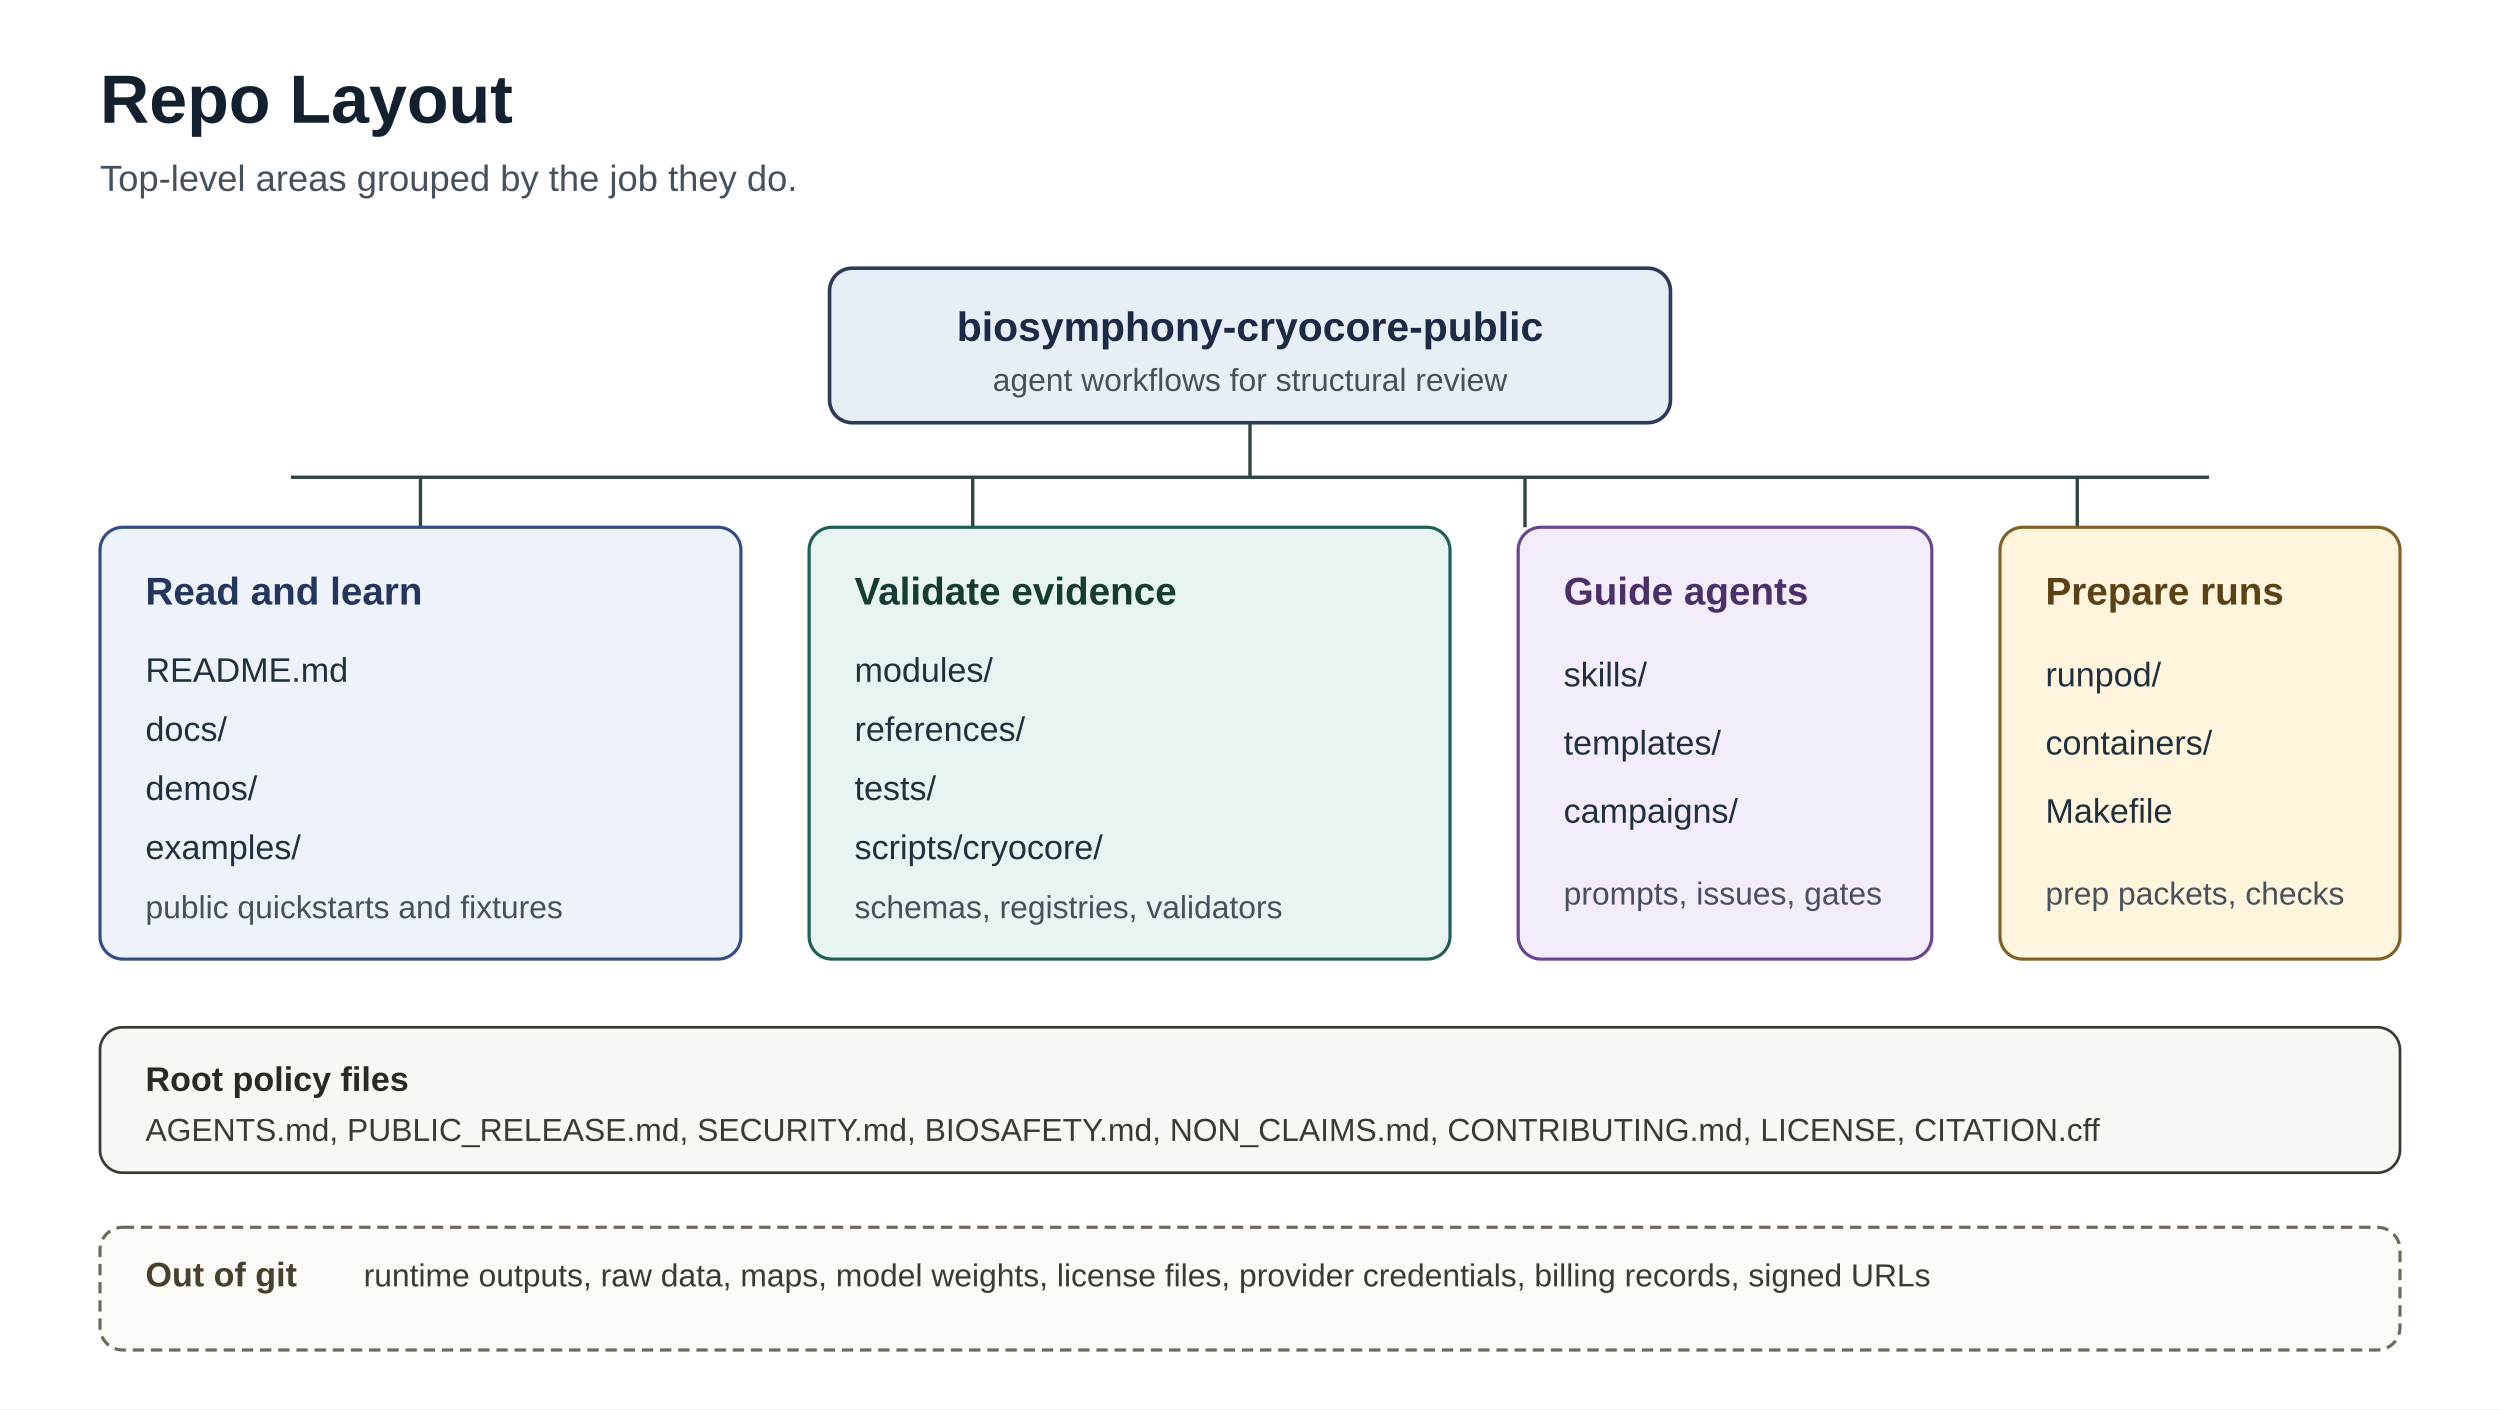
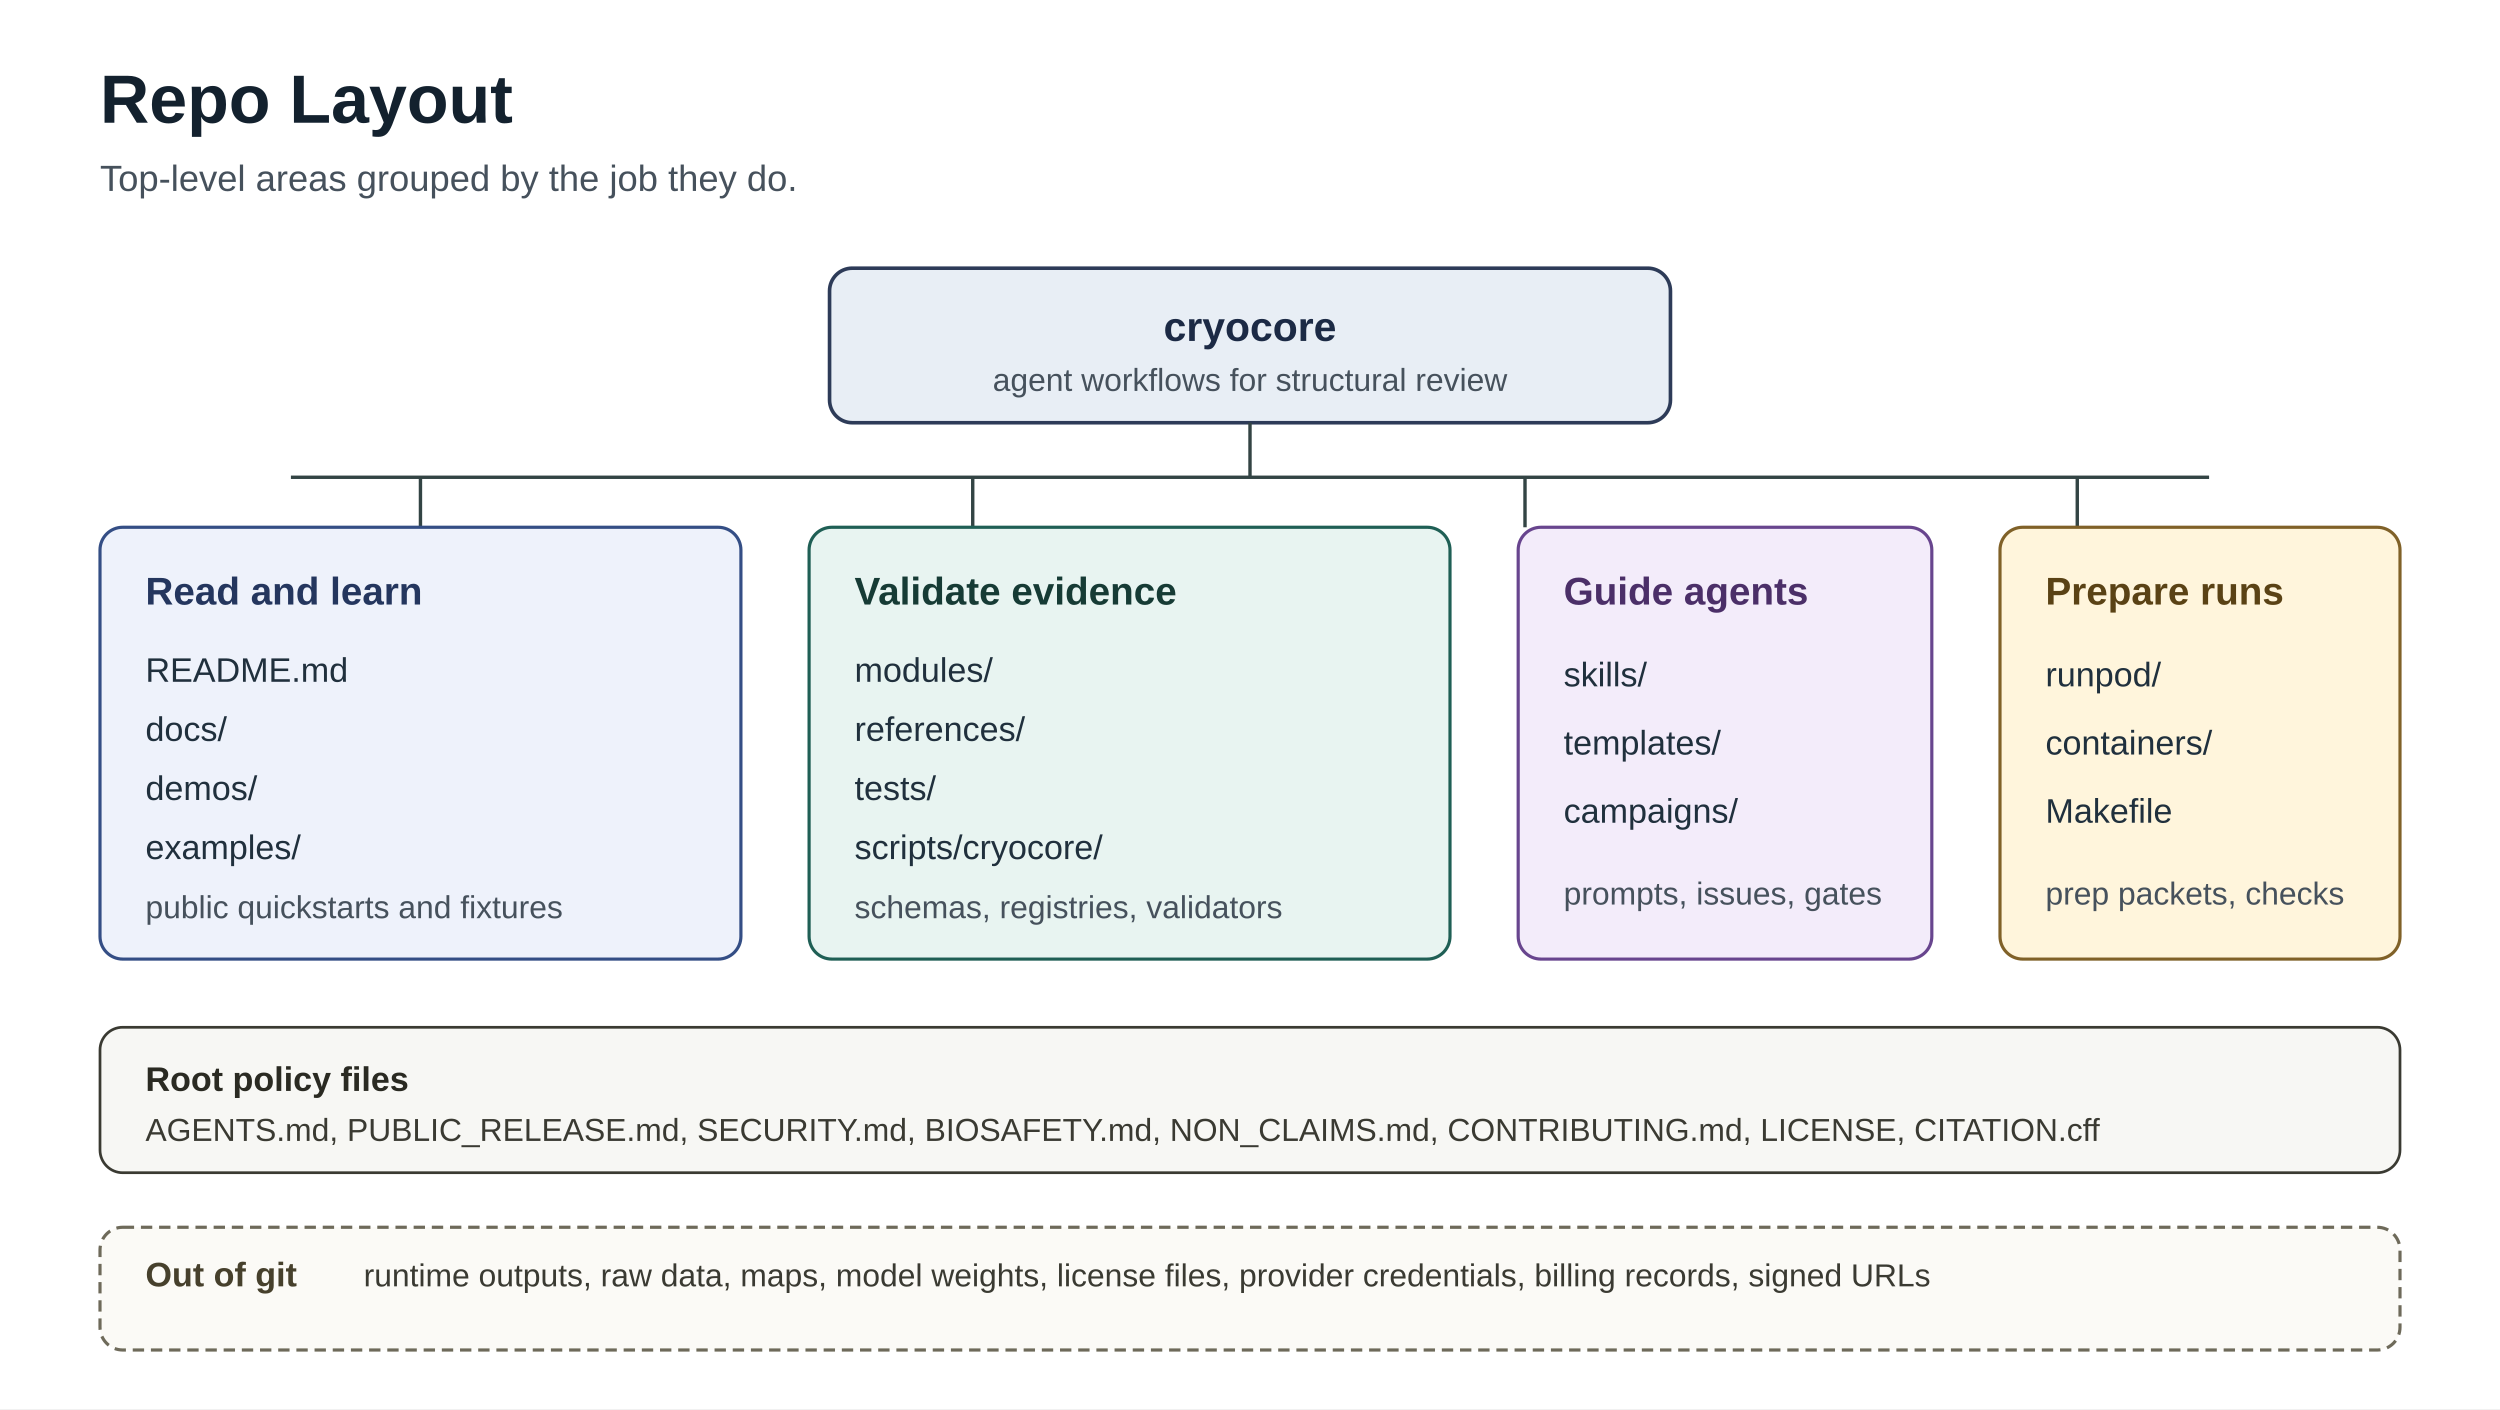
<svg xmlns="http://www.w3.org/2000/svg" width="1100" height="620" viewBox="0 0 1100 620" role="img" aria-label="CryoCore repo layout grouped by purpose">
  <rect width="1100" height="620" fill="#ffffff" />
  <text x="44" y="54" font-family="Arial" font-size="30" font-weight="700" fill="#13212e">Repo Layout</text>
  <text x="44" y="84" font-family="Arial" font-size="16" fill="#46515c">Top-level areas grouped by the job they do.</text>
  <g transform="translate(365 118)">
    <rect width="370" height="68" rx="10" fill="#e8eef5" stroke="#2d3b58" stroke-width="1.6" />
-     <text x="185" y="32" font-family="Arial" font-size="18" font-weight="700" fill="#1c2a45" text-anchor="middle">biosymphony-cryocore-public</text>
+     <text x="185" y="32" font-family="Arial" font-size="18" font-weight="700" fill="#1c2a45" text-anchor="middle">cryocore</text>
    <text x="185" y="54" font-family="Arial" font-size="14" fill="#46515c" text-anchor="middle">agent workflows for structural review</text>
  </g>
  <g stroke="#344" stroke-width="1.5" fill="none">
    <line x1="550" y1="186" x2="550" y2="210" />
    <line x1="128" y1="210" x2="972" y2="210" />
    <line x1="185" y1="210" x2="185" y2="232" />
    <line x1="428" y1="210" x2="428" y2="232" />
    <line x1="671" y1="210" x2="671" y2="232" />
    <line x1="914" y1="210" x2="914" y2="232" />
  </g>
  <g transform="translate(44 232)">
    <rect width="282" height="190" rx="10" fill="#eef2fb" stroke="#344e85" stroke-width="1.4" />
    <text x="20" y="34" font-family="Arial" font-size="17" font-weight="700" fill="#24365e">Read and learn</text>
    <text x="20" y="68" font-family="Arial" font-size="15" fill="#20303d">README.md</text>
    <text x="20" y="94" font-family="Arial" font-size="15" fill="#20303d">docs/</text>
    <text x="20" y="120" font-family="Arial" font-size="15" fill="#20303d">demos/</text>
    <text x="20" y="146" font-family="Arial" font-size="15" fill="#20303d">examples/</text>
    <text x="20" y="172" font-family="Arial" font-size="14" fill="#46515c">public quickstarts and fixtures</text>
  </g>
  <g transform="translate(356 232)">
    <rect width="282" height="190" rx="10" fill="#e8f4f1" stroke="#1f5f55" stroke-width="1.4" />
    <text x="20" y="34" font-family="Arial" font-size="17" font-weight="700" fill="#163b35">Validate evidence</text>
    <text x="20" y="68" font-family="Arial" font-size="15" fill="#20303d">modules/</text>
    <text x="20" y="94" font-family="Arial" font-size="15" fill="#20303d">references/</text>
    <text x="20" y="120" font-family="Arial" font-size="15" fill="#20303d">tests/</text>
    <text x="20" y="146" font-family="Arial" font-size="15" fill="#20303d">scripts/cryocore/</text>
    <text x="20" y="172" font-family="Arial" font-size="14" fill="#46515c">schemas, registries, validators</text>
  </g>
  <g transform="translate(668 232)">
    <rect width="182" height="190" rx="10" fill="#f3ecfa" stroke="#68458e" stroke-width="1.4" />
    <text x="20" y="34" font-family="Arial" font-size="17" font-weight="700" fill="#4b2f68">Guide agents</text>
    <text x="20" y="70" font-family="Arial" font-size="15" fill="#20303d">skills/</text>
    <text x="20" y="100" font-family="Arial" font-size="15" fill="#20303d">templates/</text>
    <text x="20" y="130" font-family="Arial" font-size="15" fill="#20303d">campaigns/</text>
    <text x="20" y="166" font-family="Arial" font-size="14" fill="#46515c">prompts, issues, gates</text>
  </g>
  <g transform="translate(880 232)">
    <rect width="176" height="190" rx="10" fill="#fff5dc" stroke="#806128" stroke-width="1.4" />
    <text x="20" y="34" font-family="Arial" font-size="17" font-weight="700" fill="#5a4215">Prepare runs</text>
    <text x="20" y="70" font-family="Arial" font-size="15" fill="#20303d">runpod/</text>
    <text x="20" y="100" font-family="Arial" font-size="15" fill="#20303d">containers/</text>
    <text x="20" y="130" font-family="Arial" font-size="15" fill="#20303d">Makefile</text>
    <text x="20" y="166" font-family="Arial" font-size="14" fill="#46515c">prep packets, checks</text>
  </g>
  <g transform="translate(44 452)">
    <rect width="1012" height="64" rx="10" fill="#f7f7f4" stroke="#3a3a32" stroke-width="1.2" />
    <text x="20" y="28" font-family="Arial" font-size="15" font-weight="700" fill="#2a2a22">Root policy files</text>
    <text x="20" y="50" font-family="Arial" font-size="14" fill="#3a3a32">AGENTS.md, PUBLIC_RELEASE.md, SECURITY.md, BIOSAFETY.md, NON_CLAIMS.md, CONTRIBUTING.md, LICENSE, CITATION.cff</text>
  </g>
  <g transform="translate(44 540)">
    <rect width="1012" height="54" rx="10" fill="#fbfaf6" stroke="#6e6a5a" stroke-width="1.4" stroke-dasharray="5 3" />
    <text x="20" y="26" font-family="Arial" font-size="15" font-weight="700" fill="#46402c">Out of git</text>
    <text x="116" y="26" font-family="Arial" font-size="14" fill="#3a3a32">runtime outputs, raw data, maps, model weights, license files, provider credentials, billing records, signed URLs</text>
  </g>
</svg>
